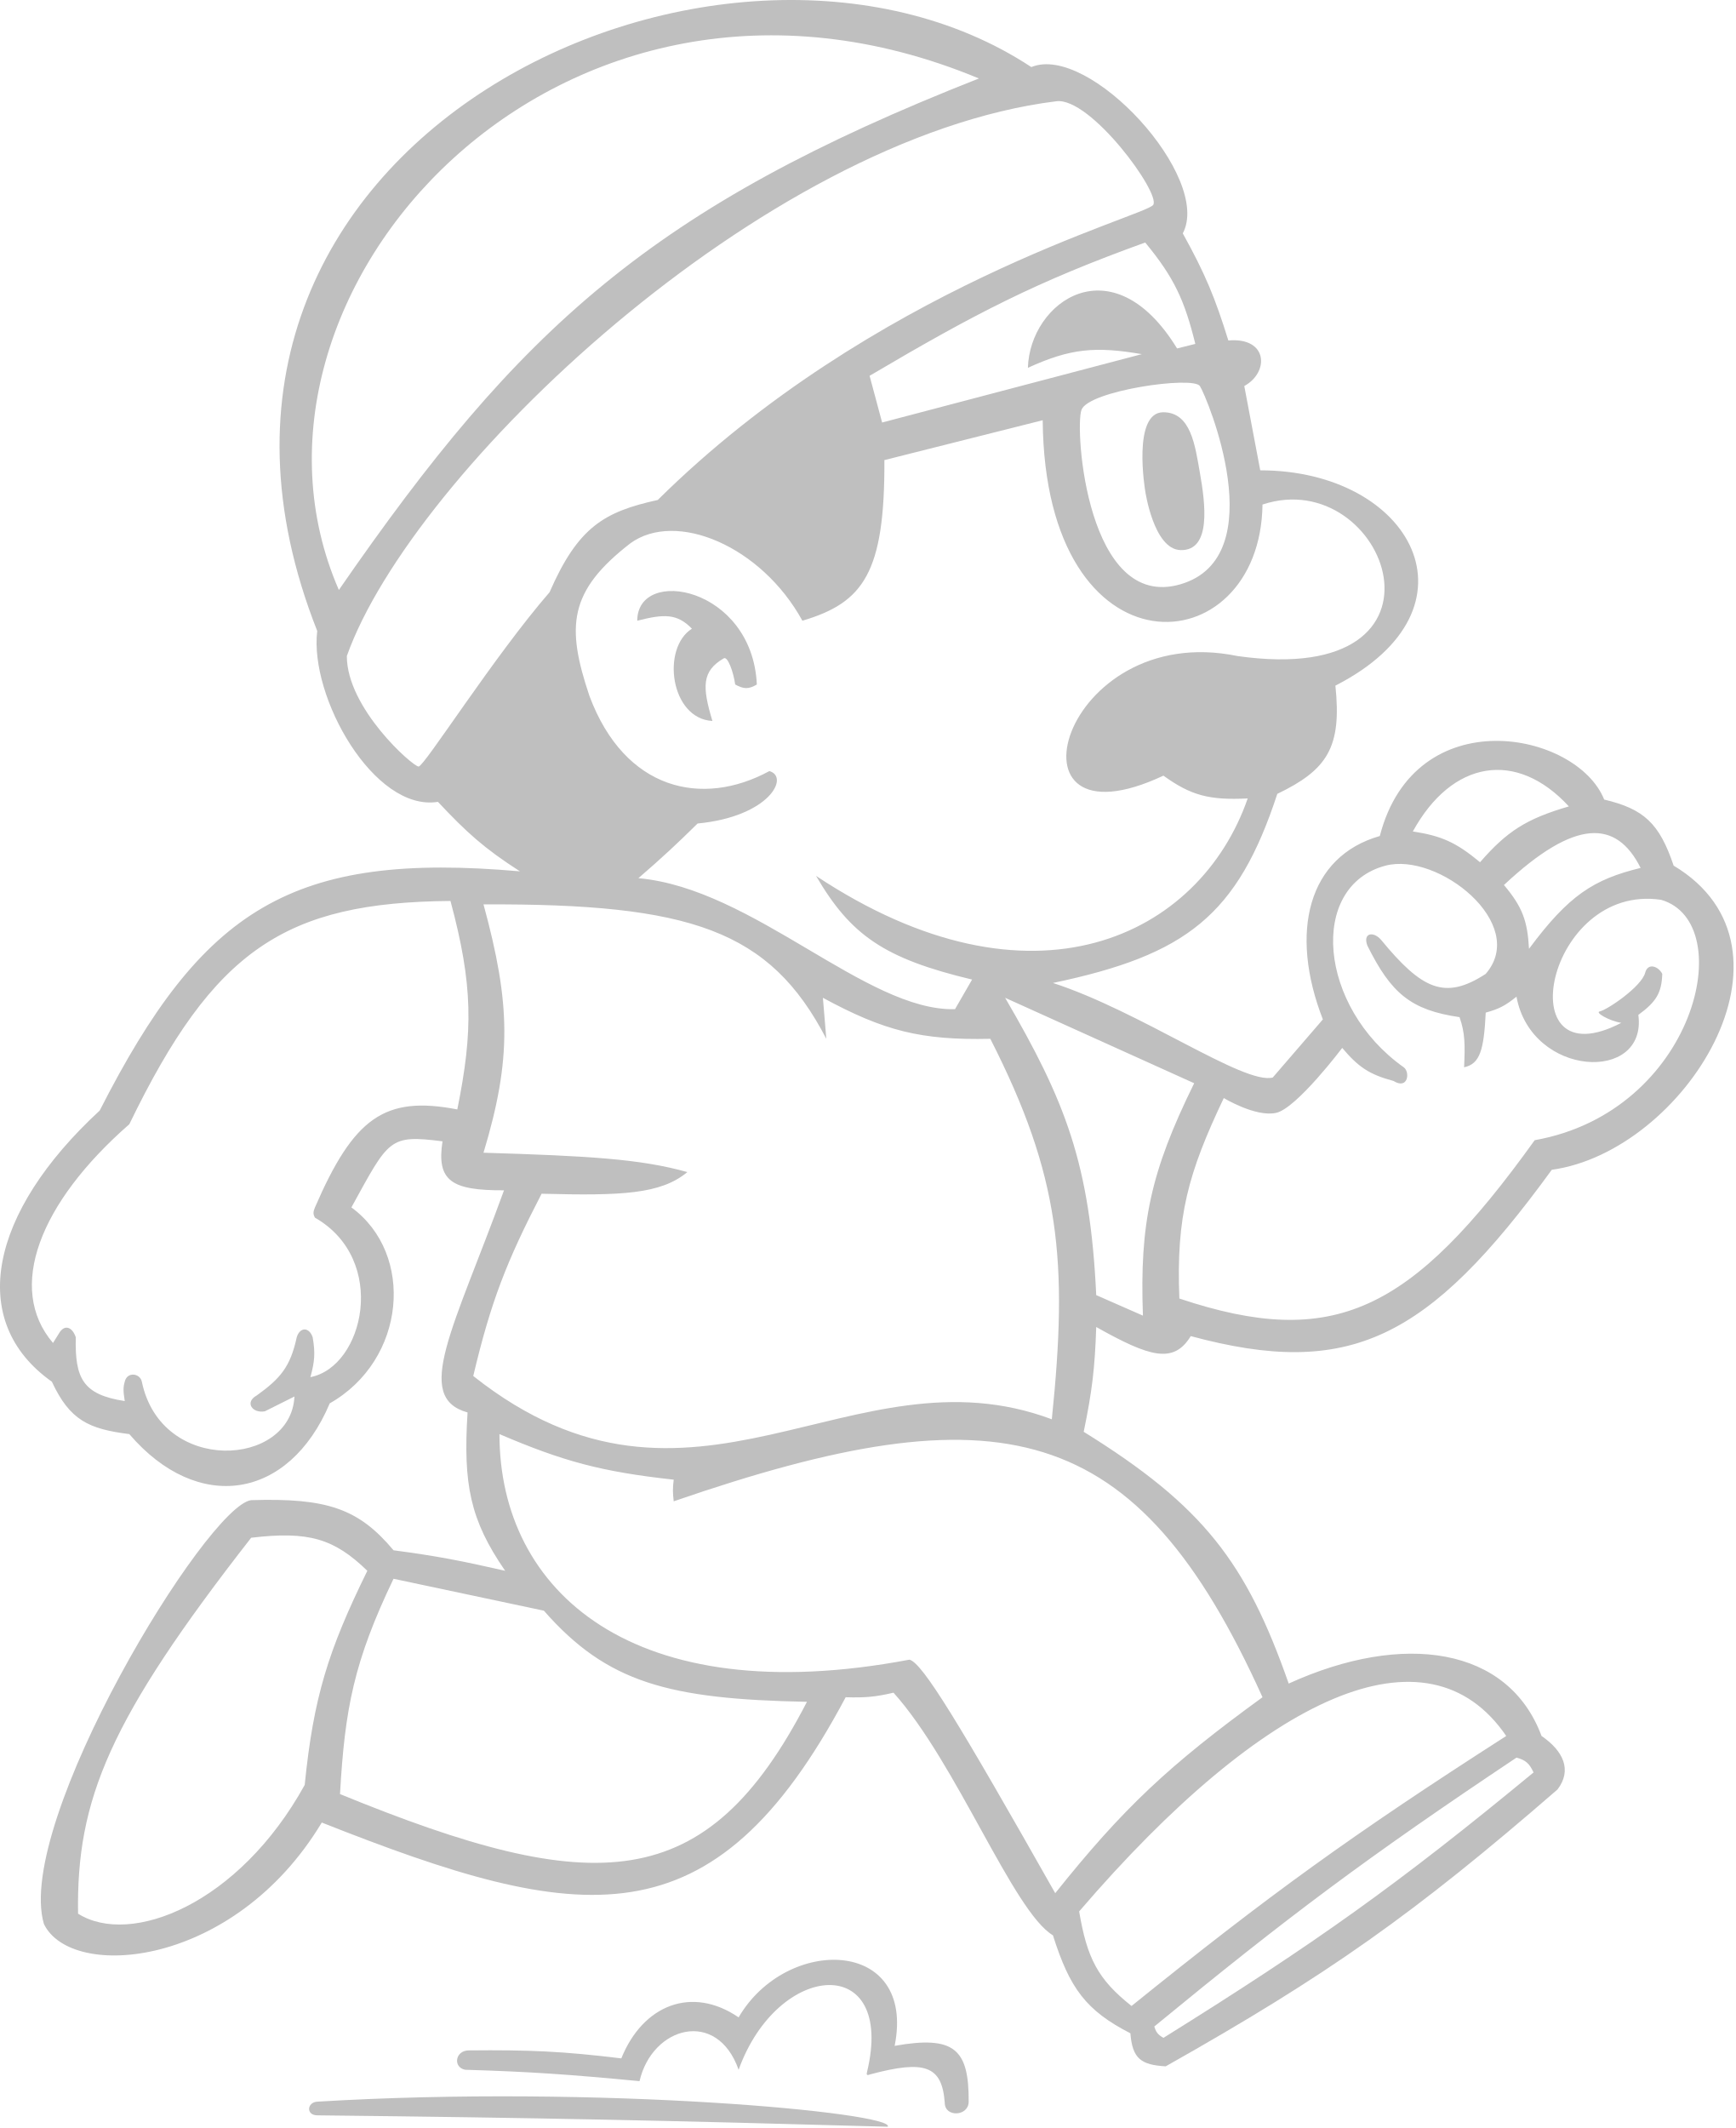
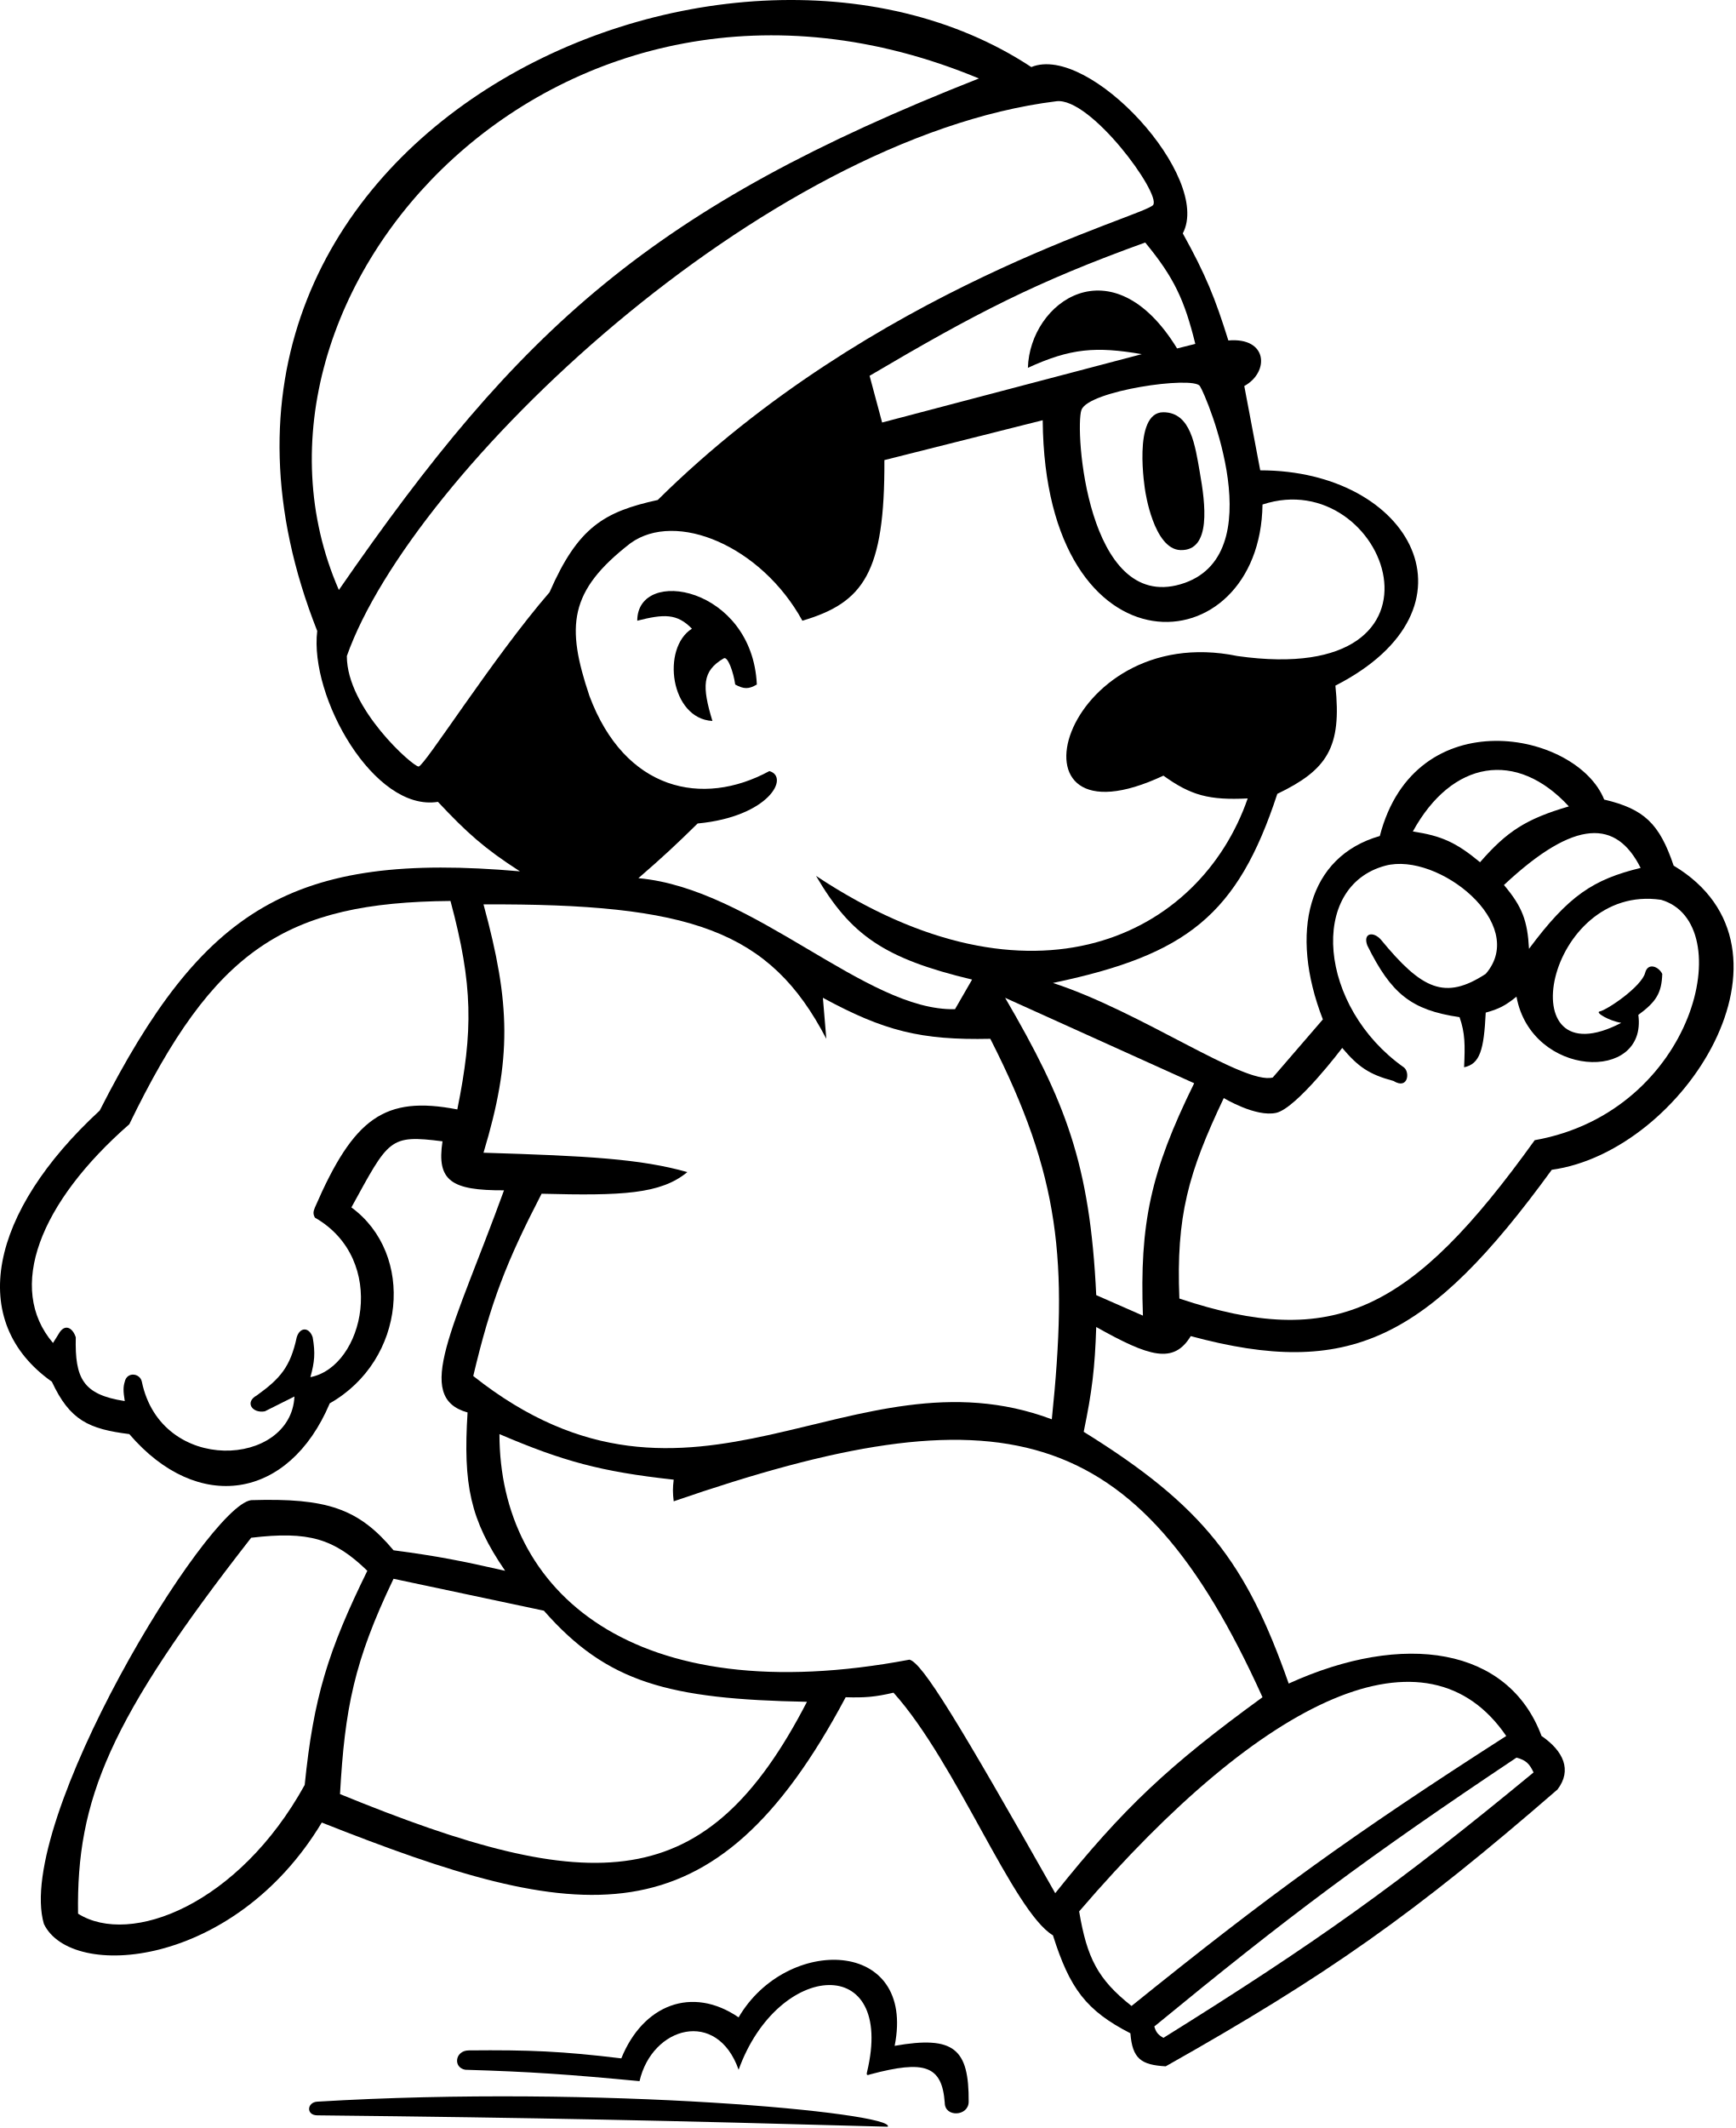
<svg xmlns="http://www.w3.org/2000/svg" width="762" height="934" viewBox="0 0 762 934" fill="none">
-   <path d="M139.27 922.441C134.77 922.712 134.27 928.386 139.27 928.441C237.277 929.519 292.105 930.706 389.77 933.441C393.226 927.346 263.77 914.941 139.27 922.441Z" fill="black" fill-opacity="0.25" />
-   <path d="M205.77 899.941C199.77 900.001 198.77 907.441 204.27 908.441C232.771 909.292 249.616 910.468 280.77 913.441C286.27 889.441 314.77 881.441 324.27 908.441C341.606 860.395 393.291 857.001 380.645 909.441C380.27 910.941 380.77 910.941 382.111 910.441C406.01 904.062 413.581 906.618 414.77 922.941C414.77 929.441 425.27 928.941 425.27 922.441C425.415 899.362 418.972 893.293 392.77 897.941C402.27 850.441 345.27 849.433 324.27 885.441C303.77 871.441 282.27 879.941 272.77 903.441C246.967 900.307 232.265 899.678 205.77 899.941Z" fill="black" fill-opacity="0.25" />
-   <path fill-rule="evenodd" clip-rule="evenodd" d="M172.769 680.433C157.433 662.111 143.533 657.408 110.269 658.433C90.769 660.932 6.269 799.933 19.269 844.433C31.269 869.433 102.769 863.933 141.269 799.933C254.874 844.867 313.033 854.604 371.269 744.933C379.482 745.182 384.172 744.859 392.269 742.933C419.905 773.663 444.769 838.933 462.269 849.433C469.63 872.758 476.809 882.448 496.269 892.433C497.133 903.627 501.012 906.311 511.769 906.933C583.129 866.698 620.762 840.086 683.769 785.433C690.269 776.933 686.379 768.516 676.769 761.933C662.269 722.933 616.269 715.933 565.769 738.933C547.146 685.825 528.364 661.039 475.769 628.432C479.458 610.63 480.672 600.539 481.269 582.432C504.734 595.619 515.242 598.773 522.769 586.432C592.312 605.208 626.884 588.215 681.269 513.433C739.269 505.433 795.769 416.433 734.769 379.933C728.52 361.399 721.755 355.063 704.269 350.933C692.269 320.931 621.269 306.931 605.769 366.933C574.269 375.931 565.875 409.082 580.769 447.431L558.769 472.931C546.073 476.23 500.769 443.931 462.269 431.431C520.976 419.117 543.301 401.699 560.769 348.431C582.696 337.895 589.13 328.067 586.269 300.931C652.769 266.931 619.769 206.431 553.269 206.431L546.269 169.431C557.269 163.435 556.769 147.932 539.269 149.431C533.446 130.725 529.241 120.416 519.269 102.435C532.269 77.936 478.269 18.937 452.769 29.435C317.769 -59.559 54.269 61.941 139.269 276.937C135.769 305.941 164.269 356.441 192.269 351.941C204.906 365.409 212.551 372.337 228.269 382.441C128.114 373.624 88.922 398.749 43.769 487.441C-4.659 532.118 -14.73 579.941 22.769 606.441C30.667 623.401 38.957 627.195 56.77 629.441C86.77 664.441 126.77 658.497 144.77 615.941C178.27 596.941 182.27 550.441 154.27 529.941C170.77 499.941 170.77 497.941 194.27 500.941C191.619 518.285 198.133 522.538 221.27 522.441C199.27 582.941 181.256 613.283 205.27 619.941C203.281 651.608 206.401 667.106 221.77 689.433C202.727 685.101 192.016 682.973 172.769 680.433ZM34.269 839.932C33.501 789.823 47.982 754.721 110.269 674.933C135.517 671.932 146.654 675.282 161.269 689.433C143.998 724.581 137.64 745.055 133.769 783.433C104.769 835.933 57.269 854.432 34.269 839.932ZM149.27 787.441C151.382 749.963 155.385 729.179 172.769 692.941L238.77 706.941C266.511 738.562 293.476 745.775 354.27 746.941C310.145 832.369 261.113 833.203 149.27 787.441ZM399.27 728.441C277.77 751.441 219.27 698.441 219.27 629.441C247.143 641.351 263.783 645.934 295.77 649.441C295.311 653.145 295.339 655.233 295.77 658.941C439.455 609.374 498.954 622.573 554.27 744.933C513.099 774.849 493.087 793.624 463.27 830.941C420.956 756.194 404.994 729.84 399.27 728.441ZM473.77 838.941C555.77 743.441 626.77 711.441 661.27 761.941C593.118 805.636 557.241 831.674 496.77 880.441C481.897 868.692 477.216 859.338 473.77 838.941ZM510.77 894.441C508.264 892.998 507.483 891.852 506.77 889.441C565.423 841.242 600.054 815.302 665.77 771.441C669.833 772.516 671.436 774.023 673.27 777.941C613.464 827.289 577.762 852.669 510.77 894.441ZM207.77 603.941C215.514 571.259 222.323 553.829 237.77 523.941C273.021 524.862 290.042 524.141 301.77 514.441C281.179 508.654 258.378 507.344 212.27 505.941C224.717 464.669 224.205 440.742 212.27 396.941C303.193 396.556 337.955 408.186 362.77 455.941L361.27 437.941C388.127 452.494 404.305 456.618 434.77 455.941C465.528 516.321 468.925 553.484 461.77 622.941C373.77 589.941 304.27 680.433 207.77 603.941ZM200.77 486.941C207.753 452.357 207.701 432.399 197.77 395.441C125.226 396.068 93.952 416.659 56.77 493.441C17.27 527.941 2.77 565.441 23.27 589.441L25.77 585.441C28.27 580.941 31.77 582.441 33.27 586.941C32.847 604.998 36.361 612.114 54.77 614.941C54.031 610.39 54.102 608.646 54.77 606.441C55.77 601.941 61.486 602.662 62.27 606.441C70.77 647.441 127.77 643.941 129.27 612.941L116.27 619.441C110.77 620.441 107.27 615.441 112.77 612.441C122.995 605.074 127.472 599.983 130.27 586.941C131.702 582.305 135.77 582.441 137.27 586.941C138.483 593.909 138.115 597.728 136.27 604.441C159.77 599.941 170.589 552.941 138.27 534.441C137.348 532.797 137.514 531.796 138.27 529.941C155.28 490.705 168.765 480.757 200.77 486.941ZM524.27 475.441L441.27 437.941C467.723 483.282 478.548 510.771 481.269 568.441L501.77 577.441C500.306 536.992 505.073 514.435 524.27 475.441ZM517.77 569.941C516.299 533.834 521.668 514.772 537.27 481.941C537.27 481.941 551.27 490.441 560.27 488.441C569.27 486.441 589.27 459.941 589.27 459.941C596.219 468.177 600.975 471.561 611.77 474.441C618.27 478.441 619.099 470.441 616.27 468.441C578.784 441.941 574.27 388.941 608.27 379.941C631.27 373.853 671.27 405.441 652.27 427.441C634.32 439.15 624.247 434.281 606.27 412.441C602.937 408.657 598.27 409.441 600.27 414.941C610.729 436.064 619.435 443.327 640.77 446.441C643.232 453.411 643.213 458.669 642.77 468.441C649.71 466.974 651.469 460.936 652.27 444.441C657.968 442.891 660.924 441.39 665.77 437.441C672.27 472.941 723.27 475.441 719.27 445.441C727 439.776 729.518 435.917 729.77 427.441C728.04 424.059 723.425 422.441 722.27 426.941C720.712 433.009 705.641 443.263 702.27 443.941C700.192 444.36 706.287 448.021 711.77 448.941C661.77 474.941 678.77 387.441 729.27 394.941C763.77 404.941 744.27 487.941 673.77 500.441C619.413 576.133 585.437 592.524 517.77 569.941ZM671.27 416.441C670.608 404.202 668.358 398.013 660.27 388.441C691.77 358.941 709.717 359.882 720.27 380.941C699.57 385.975 688.702 392.976 671.27 416.441ZM649.77 378.441C639.284 369.732 632.844 366.848 620.27 364.941C637.437 333.641 665.77 328.941 688.77 353.941C669.913 359.43 661.522 364.96 649.77 378.441ZM419.27 442.941L426.77 429.941C388.142 420.708 373.471 410.47 358.27 384.441C453.27 447.431 526.77 410.941 547.77 350.441C530.855 351.281 522.874 349.15 510.77 340.441C437.27 374.941 465.77 271.941 543.27 287.941C645.27 302.441 608.77 203.441 554.27 221.441C553.269 292.441 458.77 298.941 457.77 184.441L388.27 201.941C388.49 251.512 379.028 264.512 352.27 272.441C334.216 239.575 296.77 223.941 276.77 238.441C249.621 259.463 248.496 274.857 258.77 305.441C274.27 346.941 308.27 354.441 337.77 338.441C346.77 340.941 337.77 358.441 306.27 361.441C296.837 370.711 291.201 375.979 280.27 385.441C330.77 389.941 380.27 443.941 419.27 442.941ZM474.77 179.941C471.77 188.441 477.27 268.441 518.27 256.441C559.27 244.441 529.77 173.941 526.77 169.431C523.77 164.921 477.77 171.441 474.77 179.941ZM501.27 155.441L387.27 185.441L381.77 164.941C428.479 137.393 454.878 123.73 502.77 106.441C515.534 121.891 520.039 131.786 524.77 150.941L516.77 152.941C488.27 106.441 452.108 132.551 451.27 161.441C470.095 152.812 481.097 151.991 501.27 155.441ZM241.27 259.941C216.471 288.577 186.27 336.441 183.77 336.441C181.27 336.441 152.27 310.941 152.27 287.941C180.77 207.441 334.77 60.441 463.77 44.441C478.77 42.581 509.77 84.941 506.27 89.941C502.77 94.941 383.27 125.941 288.77 219.441C265.228 224.624 253.786 231.279 241.27 259.941ZM148.77 258.941C228.412 143.634 286.137 90.987 429.77 34.441C245.77 -42.059 92.27 129.441 148.77 258.941Z" fill="black" fill-opacity="0.25" />
-   <path d="M317.77 288.941C319.494 287.941 322.038 295.076 322.77 300.441C326.622 302.544 328.717 302.524 332.27 300.441C330.27 257.441 279.77 248.441 279.77 272.441C291.431 269.464 297.232 269.19 303.77 275.941C290.27 284.441 294.27 315.441 312.77 316.441C308.192 301.323 308.139 294.529 317.77 288.941Z" fill="black" fill-opacity="0.25" />
-   <path d="M510.77 180.941C496.94 180.853 502.77 215.441 502.77 215.441C502.77 215.441 506.454 241.097 518.27 241.441C531.951 241.84 529.151 220.919 526.77 207.441C524.667 195.537 522.859 181.019 510.77 180.941Z" fill="black" fill-opacity="0.25" />
+   <path d="M139.27 922.441C134.77 922.712 134.27 928.386 139.27 928.441C237.277 929.519 292.105 930.706 389.77 933.441C393.226 927.346 263.77 914.941 139.27 922.441Z" fill="black" />
+   <path d="M205.77 899.941C199.77 900.001 198.77 907.441 204.27 908.441C232.771 909.292 249.616 910.468 280.77 913.441C286.27 889.441 314.77 881.441 324.27 908.441C341.606 860.395 393.291 857.001 380.645 909.441C380.27 910.941 380.77 910.941 382.111 910.441C406.01 904.062 413.581 906.618 414.77 922.941C414.77 929.441 425.27 928.941 425.27 922.441C425.415 899.362 418.972 893.293 392.77 897.941C402.27 850.441 345.27 849.433 324.27 885.441C303.77 871.441 282.27 879.941 272.77 903.441C246.967 900.307 232.265 899.678 205.77 899.941Z" fill="black" />
+   <path fill-rule="evenodd" clip-rule="evenodd" d="M172.769 680.433C157.433 662.111 143.533 657.408 110.269 658.433C90.769 660.932 6.269 799.933 19.269 844.433C31.269 869.433 102.769 863.933 141.269 799.933C254.874 844.867 313.033 854.604 371.269 744.933C379.482 745.182 384.172 744.859 392.269 742.933C419.905 773.663 444.769 838.933 462.269 849.433C469.63 872.758 476.809 882.448 496.269 892.433C497.133 903.627 501.012 906.311 511.769 906.933C583.129 866.698 620.762 840.086 683.769 785.433C690.269 776.933 686.379 768.516 676.769 761.933C662.269 722.933 616.269 715.933 565.769 738.933C547.145 685.825 528.364 661.039 475.769 628.432C479.458 610.63 480.672 600.539 481.269 582.432C504.734 595.619 515.242 598.773 522.769 586.432C592.312 605.208 626.884 588.215 681.269 513.433C739.269 505.433 795.769 416.433 734.769 379.933C728.52 361.399 721.755 355.063 704.269 350.933C692.269 320.931 621.269 306.931 605.769 366.933C574.269 375.931 565.875 409.082 580.769 447.431L558.769 472.931C546.073 476.23 500.769 443.931 462.269 431.431C520.976 419.117 543.301 401.699 560.769 348.431C582.696 337.895 589.13 328.067 586.269 300.931C652.769 266.931 619.769 206.431 553.269 206.431L546.269 169.431C557.269 163.435 556.769 147.932 539.269 149.431C533.446 130.725 529.241 120.416 519.269 102.435C532.269 77.936 478.269 18.937 452.769 29.435C317.769 -59.559 54.269 61.941 139.269 276.937C135.769 305.941 164.269 356.441 192.269 351.941C204.906 365.409 212.551 372.337 228.269 382.441C128.114 373.624 88.922 398.749 43.769 487.441C-4.659 532.118 -14.73 579.941 22.769 606.441C30.667 623.401 38.957 627.195 56.77 629.441C86.77 664.441 126.77 658.497 144.77 615.941C178.27 596.941 182.27 550.441 154.27 529.941C170.77 499.941 170.77 497.941 194.27 500.941C191.619 518.285 198.133 522.538 221.27 522.441C199.27 582.941 181.256 613.283 205.27 619.941C203.281 651.608 206.401 667.106 221.77 689.433C202.727 685.101 192.016 682.973 172.769 680.433ZM34.269 839.932C33.501 789.822 47.982 754.721 110.269 674.933C135.517 671.932 146.654 675.282 161.269 689.433C143.998 724.581 137.64 745.055 133.769 783.433C104.769 835.933 57.269 854.432 34.269 839.932ZM149.27 787.441C151.382 749.963 155.385 729.179 172.769 692.941L238.77 706.941C266.511 738.562 293.476 745.775 354.27 746.941C310.145 832.369 261.113 833.203 149.27 787.441ZM399.27 728.441C277.77 751.441 219.27 698.441 219.27 629.441C247.143 641.351 263.783 645.934 295.77 649.441C295.311 653.145 295.339 655.233 295.77 658.941C439.455 609.374 498.954 622.573 554.27 744.933C513.099 774.849 493.087 793.624 463.27 830.941C420.956 756.194 404.994 729.84 399.27 728.441ZM473.77 838.941C555.77 743.441 626.77 711.441 661.27 761.941C593.118 805.636 557.241 831.674 496.77 880.441C481.897 868.692 477.216 859.338 473.77 838.941ZM510.77 894.441C508.264 892.998 507.483 891.852 506.77 889.441C565.423 841.242 600.054 815.302 665.77 771.441C669.833 772.515 671.436 774.023 673.27 777.941C613.464 827.289 577.762 852.669 510.77 894.441ZM207.77 603.941C215.514 571.259 222.323 553.829 237.77 523.941C273.021 524.862 290.042 524.141 301.77 514.441C281.179 508.654 258.378 507.344 212.27 505.941C224.717 464.669 224.205 440.742 212.27 396.941C303.193 396.556 337.955 408.186 362.77 455.941L361.27 437.941C388.127 452.494 404.305 456.618 434.77 455.941C465.528 516.321 468.925 553.484 461.77 622.941C373.77 589.941 304.27 680.433 207.77 603.941ZM200.77 486.941C207.753 452.357 207.701 432.399 197.77 395.441C125.226 396.068 93.952 416.659 56.77 493.441C17.27 527.941 2.77 565.441 23.27 589.441L25.77 585.441C28.27 580.941 31.77 582.441 33.27 586.941C32.847 604.998 36.361 612.114 54.77 614.941C54.031 610.39 54.102 608.646 54.77 606.441C55.77 601.941 61.486 602.662 62.27 606.441C70.77 647.441 127.77 643.941 129.27 612.941L116.27 619.441C110.77 620.441 107.27 615.441 112.77 612.441C122.995 605.074 127.472 599.983 130.27 586.941C131.702 582.305 135.77 582.441 137.27 586.941C138.483 593.909 138.115 597.728 136.27 604.441C159.77 599.941 170.589 552.941 138.27 534.441C137.348 532.797 137.514 531.796 138.27 529.941C155.28 490.705 168.765 480.757 200.77 486.941ZM524.27 475.441L441.27 437.941C467.723 483.282 478.548 510.771 481.269 568.441L501.77 577.441C500.306 536.992 505.073 514.435 524.27 475.441ZM517.77 569.941C516.299 533.834 521.668 514.772 537.27 481.941C537.27 481.941 551.27 490.441 560.27 488.441C569.27 486.441 589.27 459.941 589.27 459.941C596.219 468.177 600.975 471.561 611.77 474.441C618.27 478.441 619.099 470.441 616.27 468.441C578.784 441.941 574.27 388.941 608.27 379.941C631.27 373.853 671.27 405.441 652.27 427.441C634.32 439.15 624.247 434.281 606.27 412.441C602.937 408.657 598.27 409.441 600.27 414.941C610.729 436.064 619.435 443.327 640.77 446.441C643.232 453.411 643.213 458.669 642.77 468.441C649.71 466.974 651.469 460.936 652.27 444.441C657.968 442.891 660.924 441.39 665.77 437.441C672.27 472.941 723.27 475.441 719.27 445.441C727 439.776 729.518 435.917 729.77 427.441C728.04 424.059 723.426 422.441 722.27 426.941C720.712 433.009 705.641 443.263 702.27 443.941C700.192 444.36 706.287 448.021 711.77 448.941C661.77 474.941 678.77 387.441 729.27 394.941C763.77 404.941 744.27 487.941 673.77 500.441C619.413 576.133 585.437 592.524 517.77 569.941ZM671.27 416.441C670.608 404.202 668.358 398.013 660.27 388.441C691.77 358.941 709.717 359.882 720.27 380.941C699.57 385.975 688.702 392.976 671.27 416.441ZM649.77 378.441C639.284 369.732 632.844 366.848 620.27 364.941C637.437 333.641 665.77 328.941 688.77 353.941C669.913 359.43 661.522 364.96 649.77 378.441ZM419.27 442.941L426.77 429.941C388.142 420.708 373.471 410.47 358.27 384.441C453.27 447.431 526.77 410.941 547.77 350.441C530.855 351.281 522.874 349.15 510.77 340.441C437.27 374.941 465.77 271.941 543.27 287.941C645.27 302.441 608.77 203.441 554.27 221.441C553.269 292.441 458.77 298.941 457.77 184.441L388.27 201.941C388.49 251.512 379.028 264.512 352.27 272.441C334.216 239.575 296.77 223.941 276.77 238.441C249.621 259.463 248.496 274.857 258.77 305.441C274.27 346.941 308.27 354.441 337.77 338.441C346.77 340.941 337.77 358.441 306.27 361.441C296.837 370.711 291.201 375.979 280.27 385.441C330.77 389.941 380.27 443.941 419.27 442.941ZM474.77 179.941C471.77 188.441 477.27 268.441 518.27 256.441C559.27 244.441 529.77 173.941 526.77 169.431C523.77 164.921 477.77 171.441 474.77 179.941ZM501.27 155.441L387.27 185.441L381.77 164.941C428.479 137.393 454.878 123.73 502.77 106.441C515.534 121.891 520.039 131.786 524.77 150.941L516.77 152.941C488.27 106.441 452.108 132.551 451.27 161.441C470.095 152.812 481.097 151.991 501.27 155.441ZM241.27 259.941C216.471 288.577 186.27 336.441 183.77 336.441C181.27 336.441 152.27 310.941 152.27 287.941C180.77 207.441 334.77 60.441 463.77 44.441C478.77 42.581 509.77 84.941 506.27 89.941C502.77 94.941 383.27 125.941 288.77 219.441C265.228 224.624 253.786 231.279 241.27 259.941ZM148.77 258.941C228.412 143.634 286.137 90.987 429.77 34.441C245.77 -42.059 92.27 129.441 148.77 258.941Z" fill="black" />
+   <path d="M317.77 288.941C319.494 287.941 322.038 295.076 322.77 300.441C326.623 302.544 328.717 302.524 332.27 300.441C330.27 257.441 279.77 248.441 279.77 272.441C291.431 269.464 297.232 269.19 303.77 275.941C290.27 284.441 294.27 315.441 312.77 316.441C308.192 301.323 308.139 294.529 317.77 288.941Z" fill="black" />
+   <path d="M510.77 180.941C496.94 180.853 502.77 215.441 502.77 215.441C502.77 215.441 506.454 241.097 518.27 241.441C531.951 241.84 529.151 220.919 526.77 207.441C524.667 195.537 522.859 181.019 510.77 180.941Z" fill="black" />
</svg>
